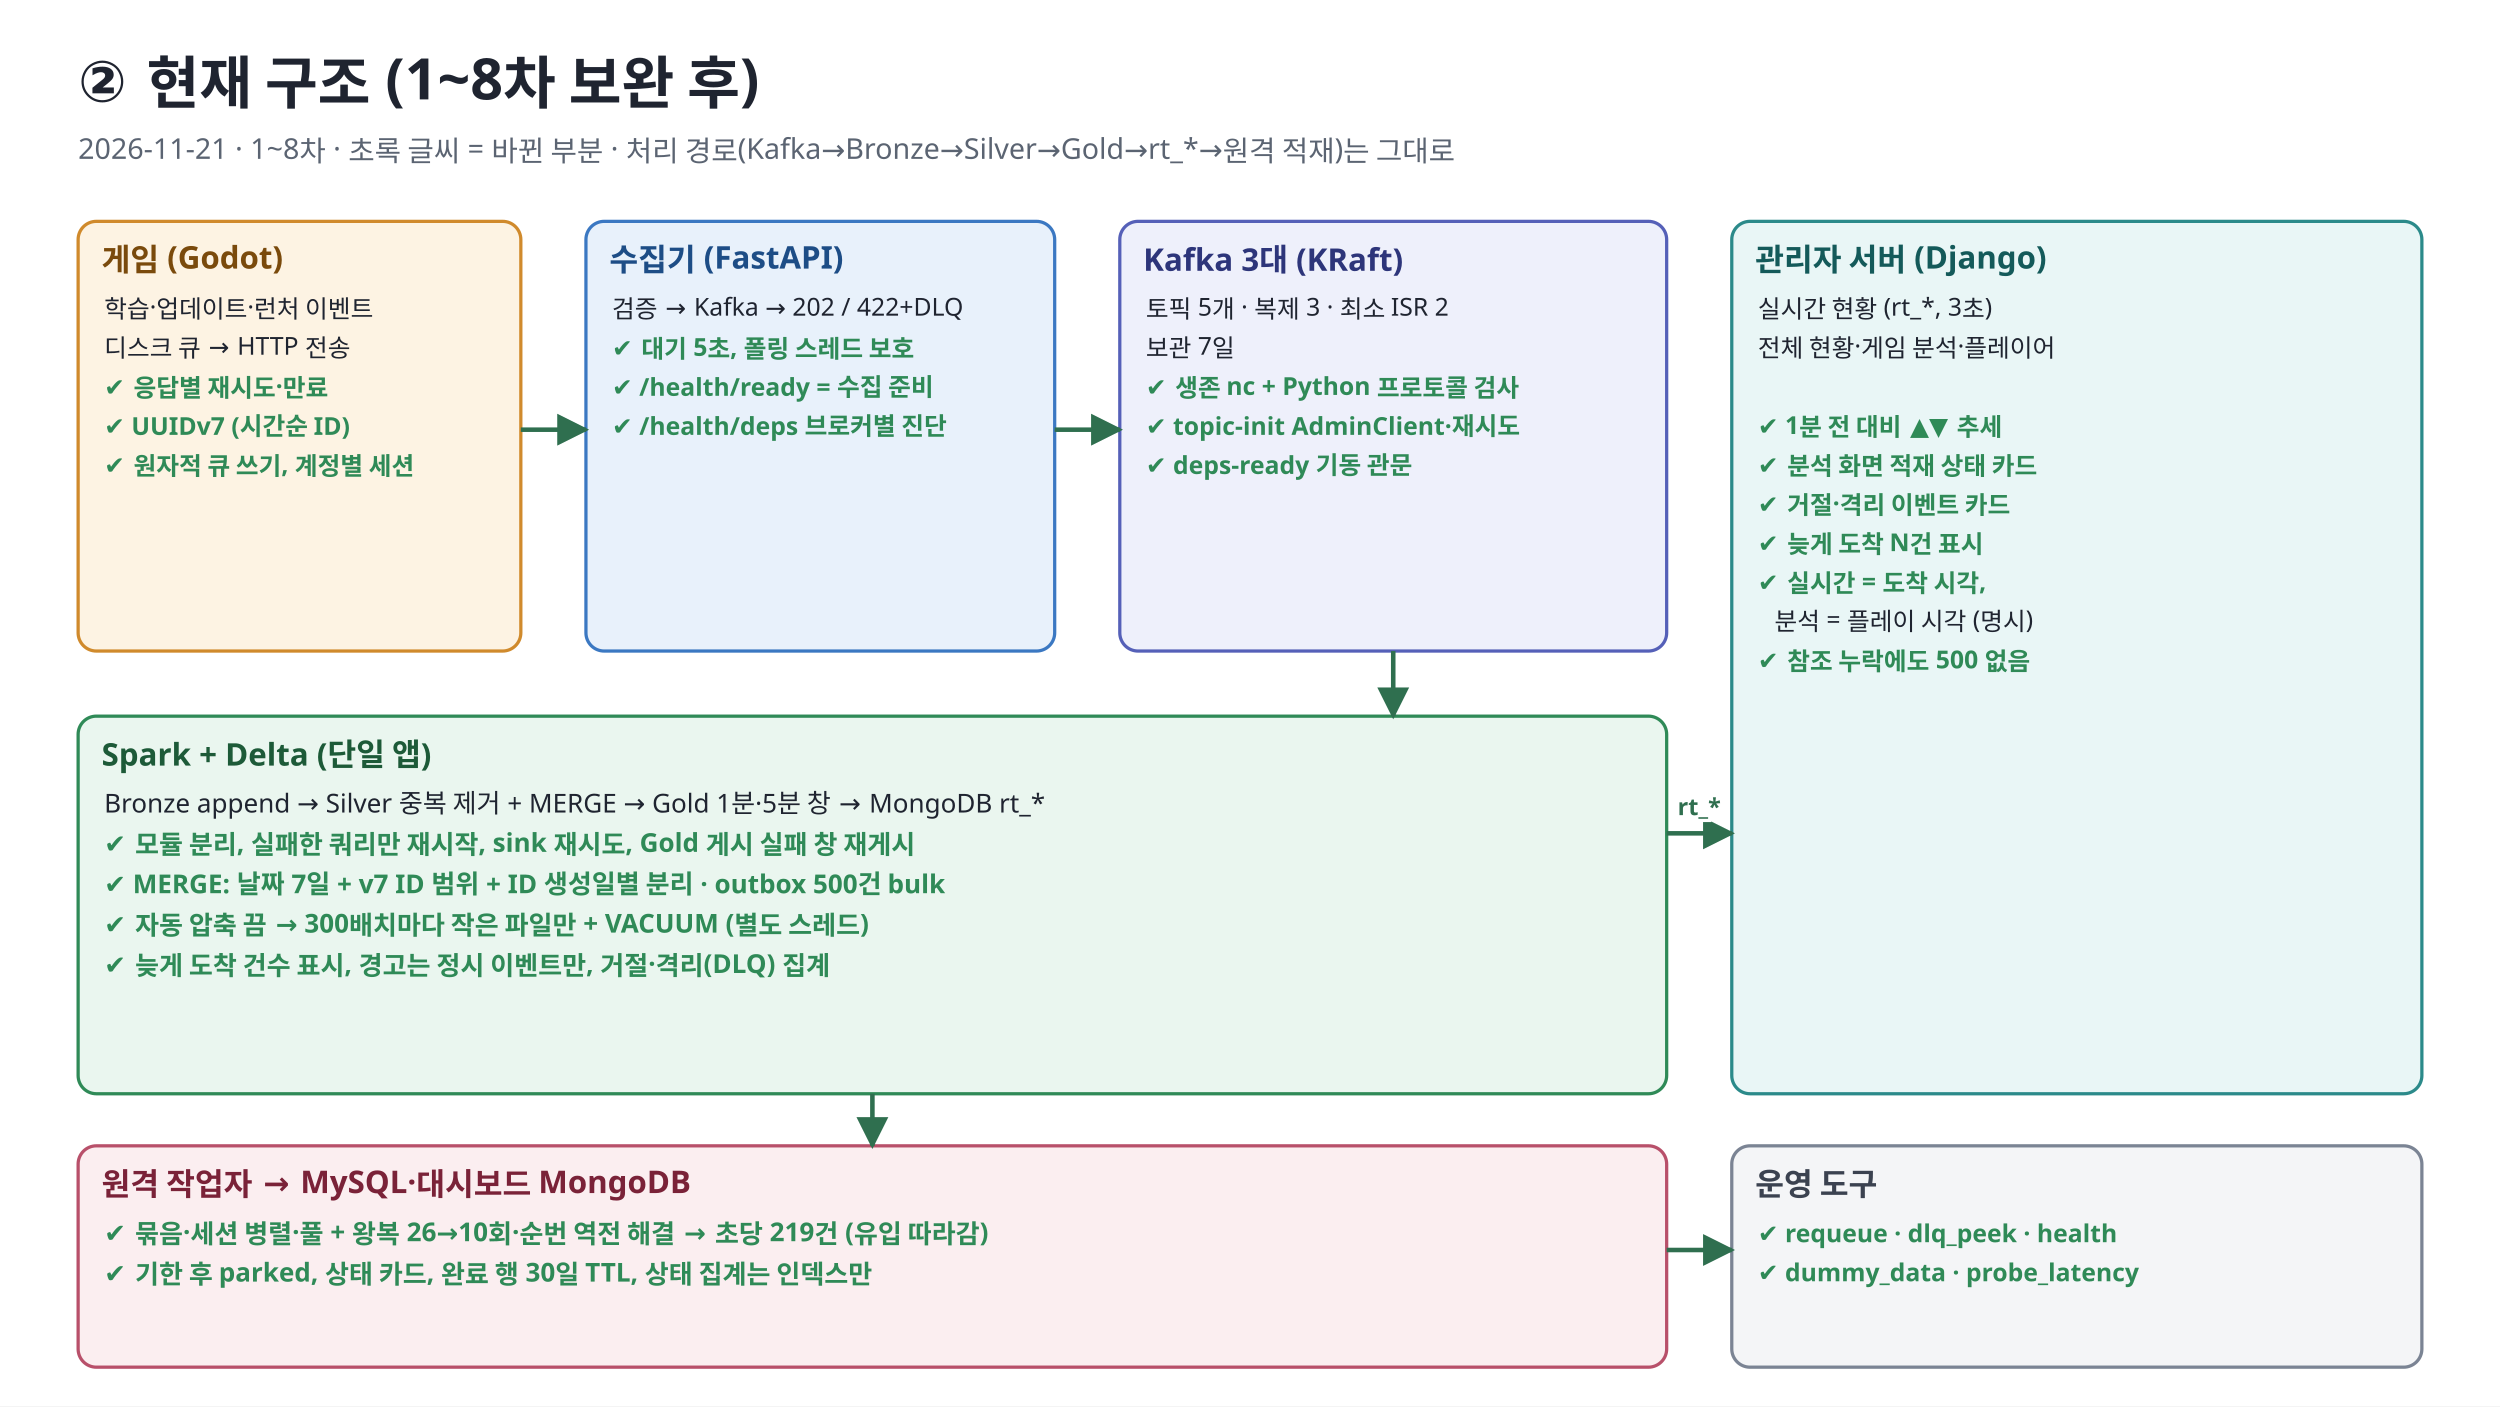
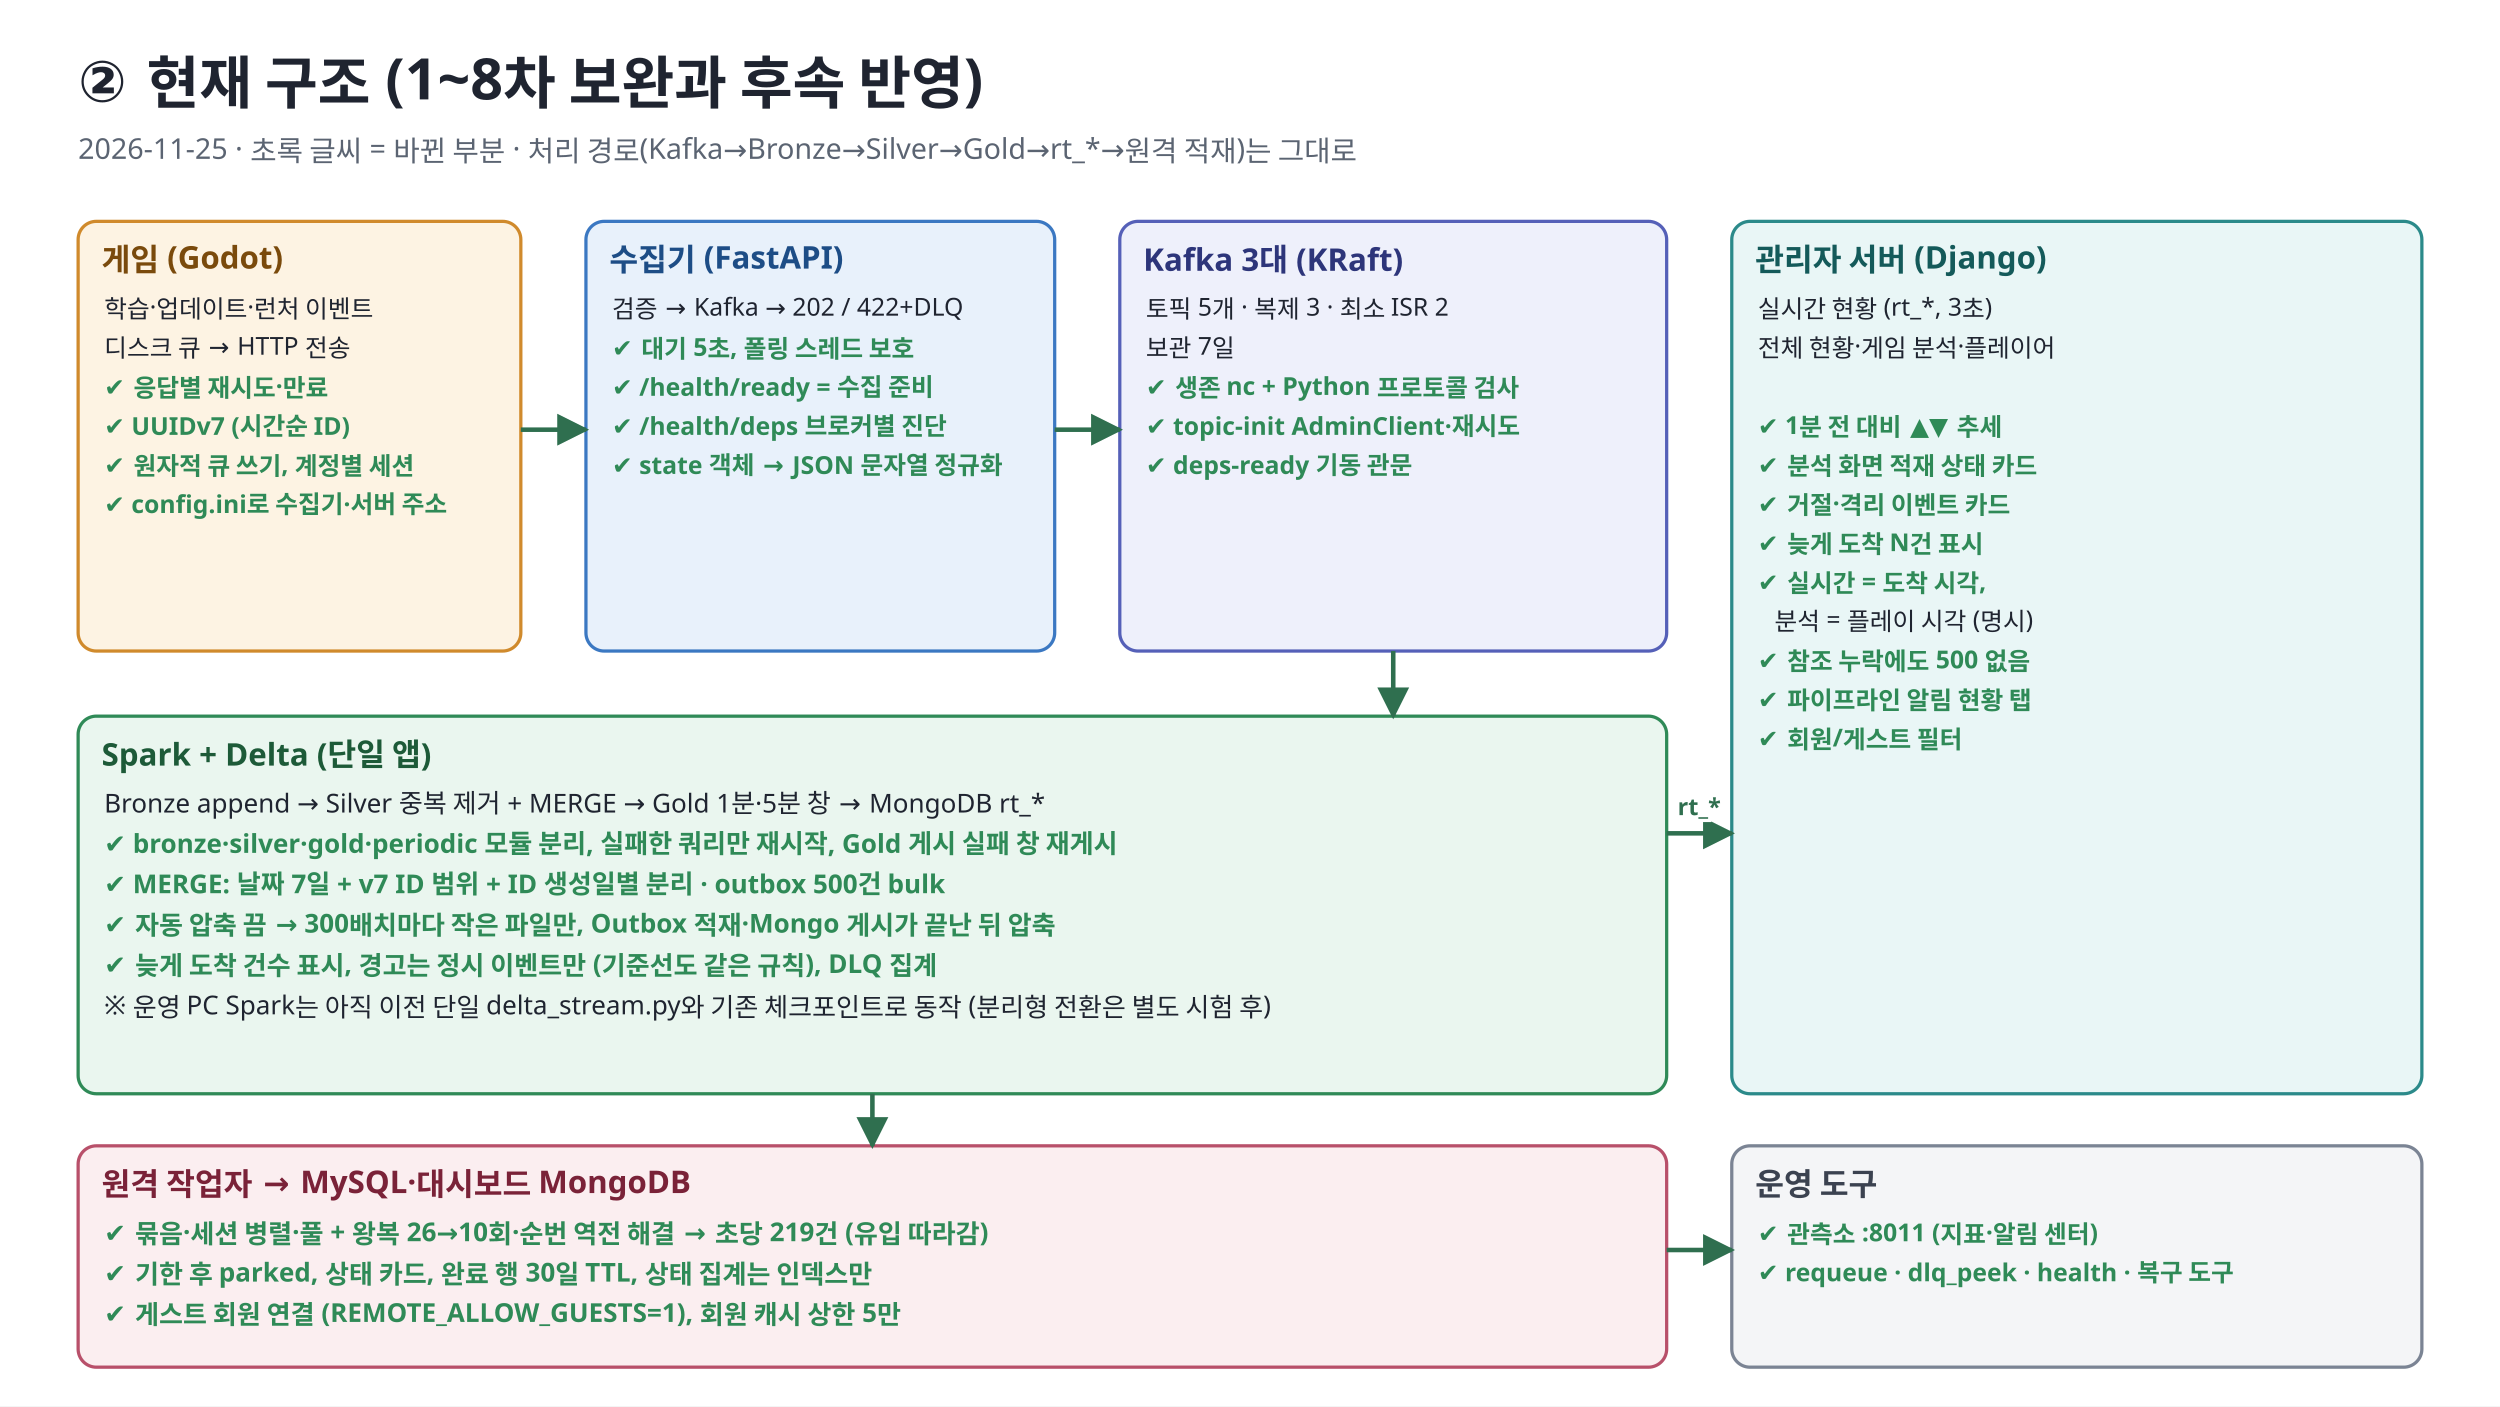
<svg xmlns="http://www.w3.org/2000/svg" width="1920" height="1080" viewBox="0 0 1920 1080" font-family="'Malgun Gothic','Apple SD Gothic Neo',sans-serif">
  <defs>
    <marker id="md" viewBox="0 0 10 10" refX="9" refY="5" markerWidth="7" markerHeight="7" orient="auto-start-reverse">
      <path d="M0,0 L10,5 L0,10 z" fill="#2f6f4f" />
    </marker>
    <marker id="mr" viewBox="0 0 10 10" refX="9" refY="5" markerWidth="7" markerHeight="7" orient="auto-start-reverse">
      <path d="M0,0 L10,5 L0,10 z" fill="#c0392b" />
    </marker>
    <marker id="mb" viewBox="0 0 10 10" refX="9" refY="5" markerWidth="7" markerHeight="7" orient="auto-start-reverse">
      <path d="M0,0 L10,5 L0,10 z" fill="#3b78c2" />
    </marker>
  </defs>
  <rect width="1920" height="1080" fill="#ffffff" />
-   <text x="60" y="78" font-size="44" font-weight="800" fill="#1f2430">② 현재 구조 (1~8차 보완 후)</text>
-   <text x="60" y="122" font-size="22" fill="#5b6472">2026-11-21 · 1~8차 · 초록 글씨 = 바뀐 부분 · 처리 경로(Kafka→Bronze→Silver→Gold→rt_*→원격 적재)는 그대로</text>
+   <text x="60" y="78" font-size="44" font-weight="800" fill="#1f2430">② 현재 구조 (1~8차 보완과 후속 반영)</text>
+   <text x="60" y="122" font-size="22" fill="#5b6472">2026-11-25 · 초록 글씨 = 바뀐 부분 · 처리 경로(Kafka→Bronze→Silver→Gold→rt_*→원격 적재)는 그대로</text>
  <rect x="60" y="170" width="340" height="330" rx="14" fill="#fdf3e3" stroke="#d08a2c" stroke-width="2.5" />
  <text x="78" y="208" font-size="24" font-weight="700" fill="#7a4a0c" text-anchor="start" xml:space="preserve">게임 (Godot)</text>
  <text x="80" y="244" font-size="19" font-weight="400" fill="#1f2430" text-anchor="start" xml:space="preserve">학습·업데이트·런처 이벤트</text>
  <text x="80" y="274" font-size="19" font-weight="400" fill="#1f2430" text-anchor="start" xml:space="preserve">디스크 큐 → HTTP 전송</text>
  <text x="80" y="304" font-size="19" font-weight="600" fill="#2f8a57" text-anchor="start" xml:space="preserve">✔ 응답별 재시도·만료</text>
  <text x="80" y="334" font-size="19" font-weight="600" fill="#2f8a57" text-anchor="start" xml:space="preserve">✔ UUIDv7 (시간순 ID)</text>
  <text x="80" y="364" font-size="19" font-weight="600" fill="#2f8a57" text-anchor="start" xml:space="preserve">✔ 원자적 큐 쓰기, 계정별 세션</text>
+   <text x="80" y="394" font-size="19" font-weight="600" fill="#2f8a57" text-anchor="start" xml:space="preserve">✔ config.ini로 수집기·서버 주소</text>
  <rect x="450" y="170" width="360" height="330" rx="14" fill="#e8f1fb" stroke="#3b78c2" stroke-width="2.5" />
  <text x="468" y="208" font-size="24" font-weight="700" fill="#1d4d86" text-anchor="start" xml:space="preserve">수집기 (FastAPI)</text>
  <text x="470" y="244" font-size="19" font-weight="400" fill="#1f2430" text-anchor="start" xml:space="preserve">검증 → Kafka → 202 / 422+DLQ</text>
  <text x="470" y="274" font-size="19" font-weight="600" fill="#2f8a57" text-anchor="start" xml:space="preserve">✔ 대기 5초, 폴링 스레드 보호</text>
  <text x="470" y="304" font-size="19" font-weight="600" fill="#2f8a57" text-anchor="start" xml:space="preserve">✔ /health/ready = 수집 준비</text>
  <text x="470" y="334" font-size="19" font-weight="600" fill="#2f8a57" text-anchor="start" xml:space="preserve">✔ /health/deps 브로커별 진단</text>
+   <text x="470" y="364" font-size="19" font-weight="600" fill="#2f8a57" text-anchor="start" xml:space="preserve">✔ state 객체 → JSON 문자열 정규화</text>
  <rect x="860" y="170" width="420" height="330" rx="14" fill="#eef0fb" stroke="#5560b8" stroke-width="2.5" />
  <text x="878" y="208" font-size="24" font-weight="700" fill="#2d357a" text-anchor="start" xml:space="preserve">Kafka 3대 (KRaft)</text>
  <text x="880" y="244" font-size="19" font-weight="400" fill="#1f2430" text-anchor="start" xml:space="preserve">토픽 5개 · 복제 3 · 최소 ISR 2</text>
  <text x="880" y="274" font-size="19" font-weight="400" fill="#1f2430" text-anchor="start" xml:space="preserve">보관 7일</text>
  <text x="880" y="304" font-size="19" font-weight="600" fill="#2f8a57" text-anchor="start" xml:space="preserve">✔ 생존 nc + Python 프로토콜 검사</text>
  <text x="880" y="334" font-size="19" font-weight="600" fill="#2f8a57" text-anchor="start" xml:space="preserve">✔ topic-init AdminClient·재시도</text>
  <text x="880" y="364" font-size="19" font-weight="600" fill="#2f8a57" text-anchor="start" xml:space="preserve">✔ deps-ready 기동 관문</text>
  <rect x="60" y="550" width="1220" height="290" rx="14" fill="#eaf6ef" stroke="#2f8a57" stroke-width="2.5" />
  <text x="78" y="588" font-size="24" font-weight="700" fill="#1d5a38" text-anchor="start" xml:space="preserve">Spark + Delta (단일 앱)</text>
  <text x="80" y="624" font-size="20" font-weight="400" fill="#1f2430" text-anchor="start" xml:space="preserve">Bronze append → Silver 중복 제거 + MERGE → Gold 1분·5분 창 → MongoDB rt_*</text>
-   <text x="80" y="655" font-size="20" font-weight="600" fill="#2f8a57" text-anchor="start" xml:space="preserve">✔ 모듈 분리, 실패한 쿼리만 재시작, sink 재시도, Gold 게시 실패 창 재게시</text>
+   <text x="80" y="655" font-size="20" font-weight="600" fill="#2f8a57" text-anchor="start" xml:space="preserve">✔ bronze·silver·gold·periodic 모듈 분리, 실패한 쿼리만 재시작, Gold 게시 실패 창 재게시</text>
  <text x="80" y="686" font-size="20" font-weight="600" fill="#2f8a57" text-anchor="start" xml:space="preserve">✔ MERGE: 날짜 7일 + v7 ID 범위 + ID 생성일별 분리 · outbox 500건 bulk</text>
-   <text x="80" y="717" font-size="20" font-weight="600" fill="#2f8a57" text-anchor="start" xml:space="preserve">✔ 자동 압축 끔 → 300배치마다 작은 파일만 + VACUUM (별도 스레드)</text>
-   <text x="80" y="748" font-size="20" font-weight="600" fill="#2f8a57" text-anchor="start" xml:space="preserve">✔ 늦게 도착 건수 표시, 경고는 정시 이벤트만, 거절·격리(DLQ) 집계</text>
+   <text x="80" y="717" font-size="20" font-weight="600" fill="#2f8a57" text-anchor="start" xml:space="preserve">✔ 자동 압축 끔 → 300배치마다 작은 파일만, Outbox 적재·Mongo 게시가 끝난 뒤 압축</text>
+   <text x="80" y="748" font-size="20" font-weight="600" fill="#2f8a57" text-anchor="start" xml:space="preserve">✔ 늦게 도착 건수 표시, 경고는 정시 이벤트만 (기준선도 같은 규칙), DLQ 집계</text>
+   <text x="80" y="779" font-size="20" font-weight="400" fill="#1f2430" text-anchor="start" xml:space="preserve">※ 운영 PC Spark는 아직 이전 단일 delta_stream.py와 기존 체크포인트로 동작 (분리형 전환은 별도 시험 후)</text>
  <rect x="60" y="880" width="1220" height="170" rx="14" fill="#fbeef0" stroke="#b8506a" stroke-width="2.5" />
  <text x="78" y="918" font-size="24" font-weight="700" fill="#7a2238" text-anchor="start" xml:space="preserve">원격 작업자 → MySQL·대시보드 MongoDB</text>
  <text x="80" y="954" font-size="20" font-weight="600" fill="#2f8a57" text-anchor="start" xml:space="preserve">✔ 묶음·세션 병렬·풀 + 왕복 26→10회·순번 역전 해결 → 초당 219건 (유입 따라감)</text>
  <text x="80" y="985" font-size="20" font-weight="600" fill="#2f8a57" text-anchor="start" xml:space="preserve">✔ 기한 후 parked, 상태 카드, 완료 행 30일 TTL, 상태 집계는 인덱스만</text>
+   <text x="80" y="1016" font-size="20" font-weight="600" fill="#2f8a57" text-anchor="start" xml:space="preserve">✔ 게스트 회원 연결 (REMOTE_ALLOW_GUESTS=1), 회원 캐시 상한 5만</text>
  <rect x="1330" y="170" width="530" height="670" rx="14" fill="#e9f6f6" stroke="#2b8a8a" stroke-width="2.5" />
  <text x="1348" y="208" font-size="24" font-weight="700" fill="#145a5a" text-anchor="start" xml:space="preserve">관리자 서버 (Django)</text>
  <text x="1350" y="244" font-size="19" font-weight="400" fill="#1f2430" text-anchor="start" xml:space="preserve">실시간 현황 (rt_*, 3초)</text>
  <text x="1350" y="274" font-size="19" font-weight="400" fill="#1f2430" text-anchor="start" xml:space="preserve">전체 현황·게임 분석·플레이어</text>
  <text x="1350" y="304" font-size="19" font-weight="400" fill="#1f2430" text-anchor="start" xml:space="preserve" />
  <text x="1350" y="334" font-size="19" font-weight="600" fill="#2f8a57" text-anchor="start" xml:space="preserve">✔ 1분 전 대비 ▲▼ 추세</text>
  <text x="1350" y="364" font-size="19" font-weight="600" fill="#2f8a57" text-anchor="start" xml:space="preserve">✔ 분석 화면 적재 상태 카드</text>
  <text x="1350" y="394" font-size="19" font-weight="600" fill="#2f8a57" text-anchor="start" xml:space="preserve">✔ 거절·격리 이벤트 카드</text>
  <text x="1350" y="424" font-size="19" font-weight="600" fill="#2f8a57" text-anchor="start" xml:space="preserve">✔ 늦게 도착 N건 표시</text>
  <text x="1350" y="454" font-size="19" font-weight="600" fill="#2f8a57" text-anchor="start" xml:space="preserve">✔ 실시간 = 도착 시각,</text>
  <text x="1350" y="484" font-size="19" font-weight="400" fill="#1f2430" text-anchor="start" xml:space="preserve">   분석 = 플레이 시각 (명시)</text>
  <text x="1350" y="514" font-size="19" font-weight="600" fill="#2f8a57" text-anchor="start" xml:space="preserve">✔ 참조 누락에도 500 없음</text>
+   <text x="1350" y="544" font-size="19" font-weight="600" fill="#2f8a57" text-anchor="start" xml:space="preserve">✔ 파이프라인 알림 현황 탭</text>
+   <text x="1350" y="574" font-size="19" font-weight="600" fill="#2f8a57" text-anchor="start" xml:space="preserve">✔ 회원/게스트 필터</text>
  <rect x="1330" y="880" width="530" height="170" rx="14" fill="#f4f5f7" stroke="#7b8494" stroke-width="2.5" />
  <text x="1348" y="918" font-size="24" font-weight="700" fill="#3b4250" text-anchor="start" xml:space="preserve">운영 도구</text>
-   <text x="1350" y="954" font-size="19" font-weight="600" fill="#2f8a57" text-anchor="start" xml:space="preserve">✔ requeue · dlq_peek · health</text>
-   <text x="1350" y="984" font-size="19" font-weight="600" fill="#2f8a57" text-anchor="start" xml:space="preserve">✔ dummy_data · probe_latency</text>
+   <text x="1350" y="954" font-size="19" font-weight="600" fill="#2f8a57" text-anchor="start" xml:space="preserve">✔ 관측소 :8011 (지표·알림 센터)</text>
+   <text x="1350" y="984" font-size="19" font-weight="600" fill="#2f8a57" text-anchor="start" xml:space="preserve">✔ requeue · dlq_peek · health · 복구 도구</text>
  <path d="M400,330 L450,330" fill="none" stroke="#2f6f4f" stroke-width="3.5" marker-end="url(#md)" />
  <path d="M810,330 L860,330" fill="none" stroke="#2f6f4f" stroke-width="3.5" marker-end="url(#md)" />
  <path d="M1070,500 L1070,550" fill="none" stroke="#2f6f4f" stroke-width="3.5" marker-end="url(#md)" />
  <path d="M670,840 L670,880" fill="none" stroke="#2f6f4f" stroke-width="3.5" marker-end="url(#md)" />
  <path d="M1280,640 L1330,640" fill="none" stroke="#2f6f4f" stroke-width="3.5" marker-end="url(#md)" />
  <text x="1305" y="626" font-size="18" font-weight="700" fill="#2f6f4f" text-anchor="middle" paint-order="stroke" stroke="#fff" stroke-width="5">rt_*</text>
  <path d="M1280,960 L1330,960" fill="none" stroke="#2f6f4f" stroke-width="3.5" marker-end="url(#md)" />
</svg>
